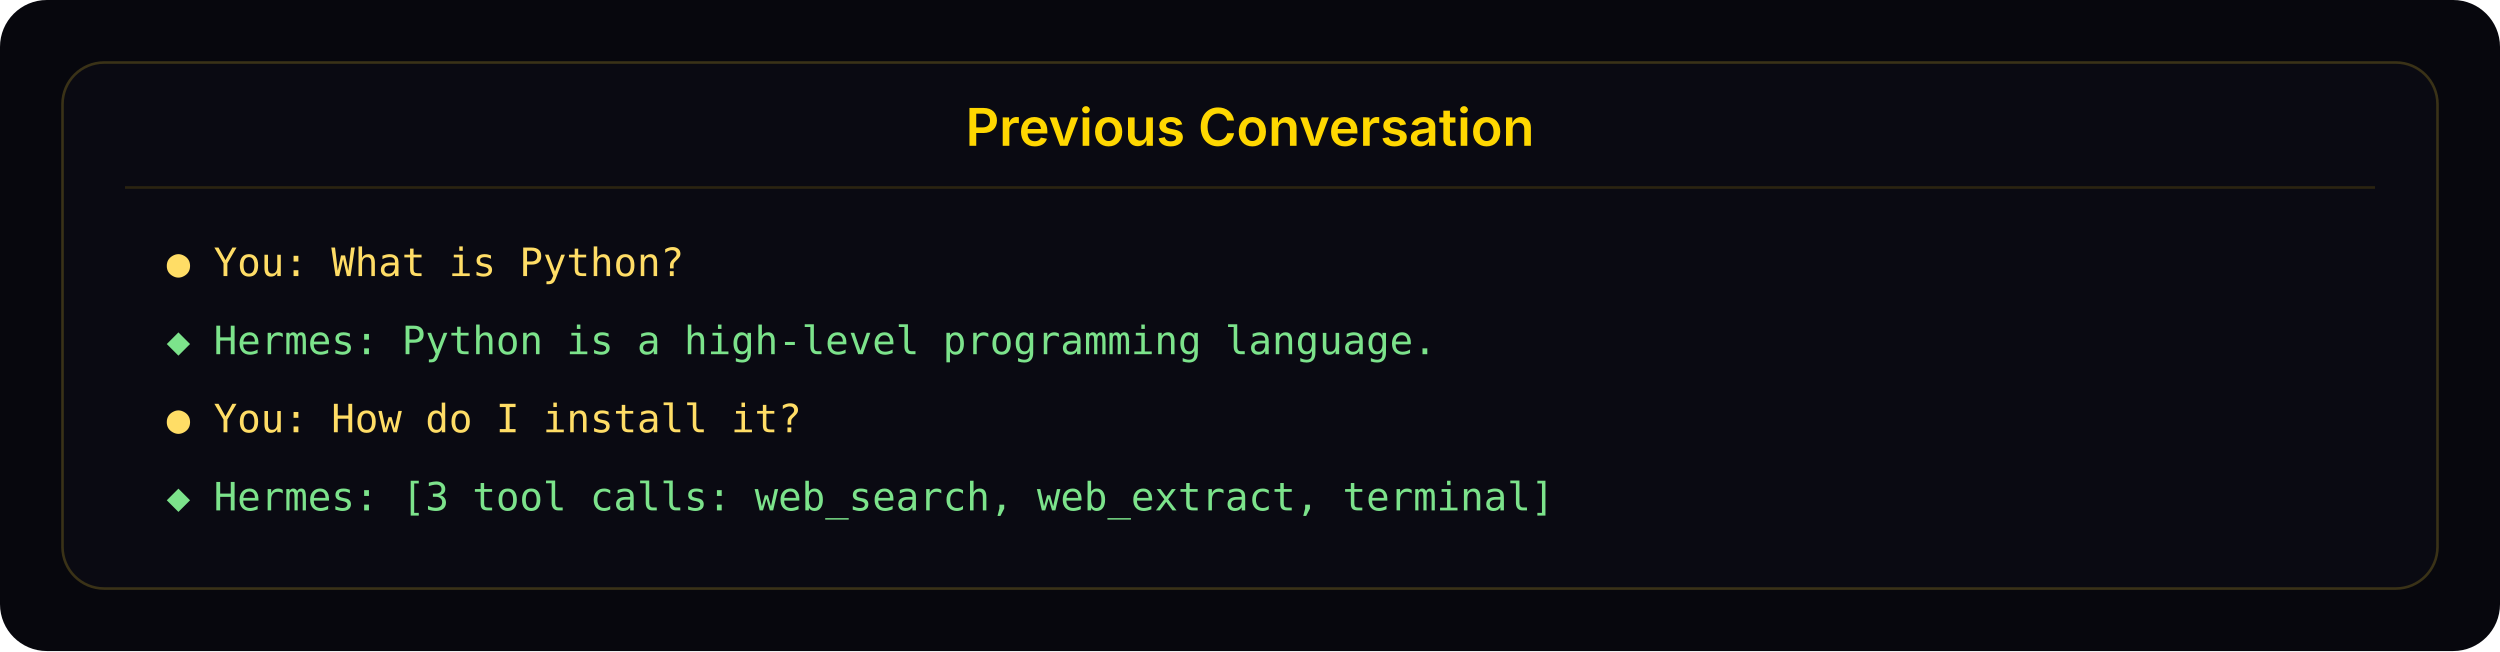
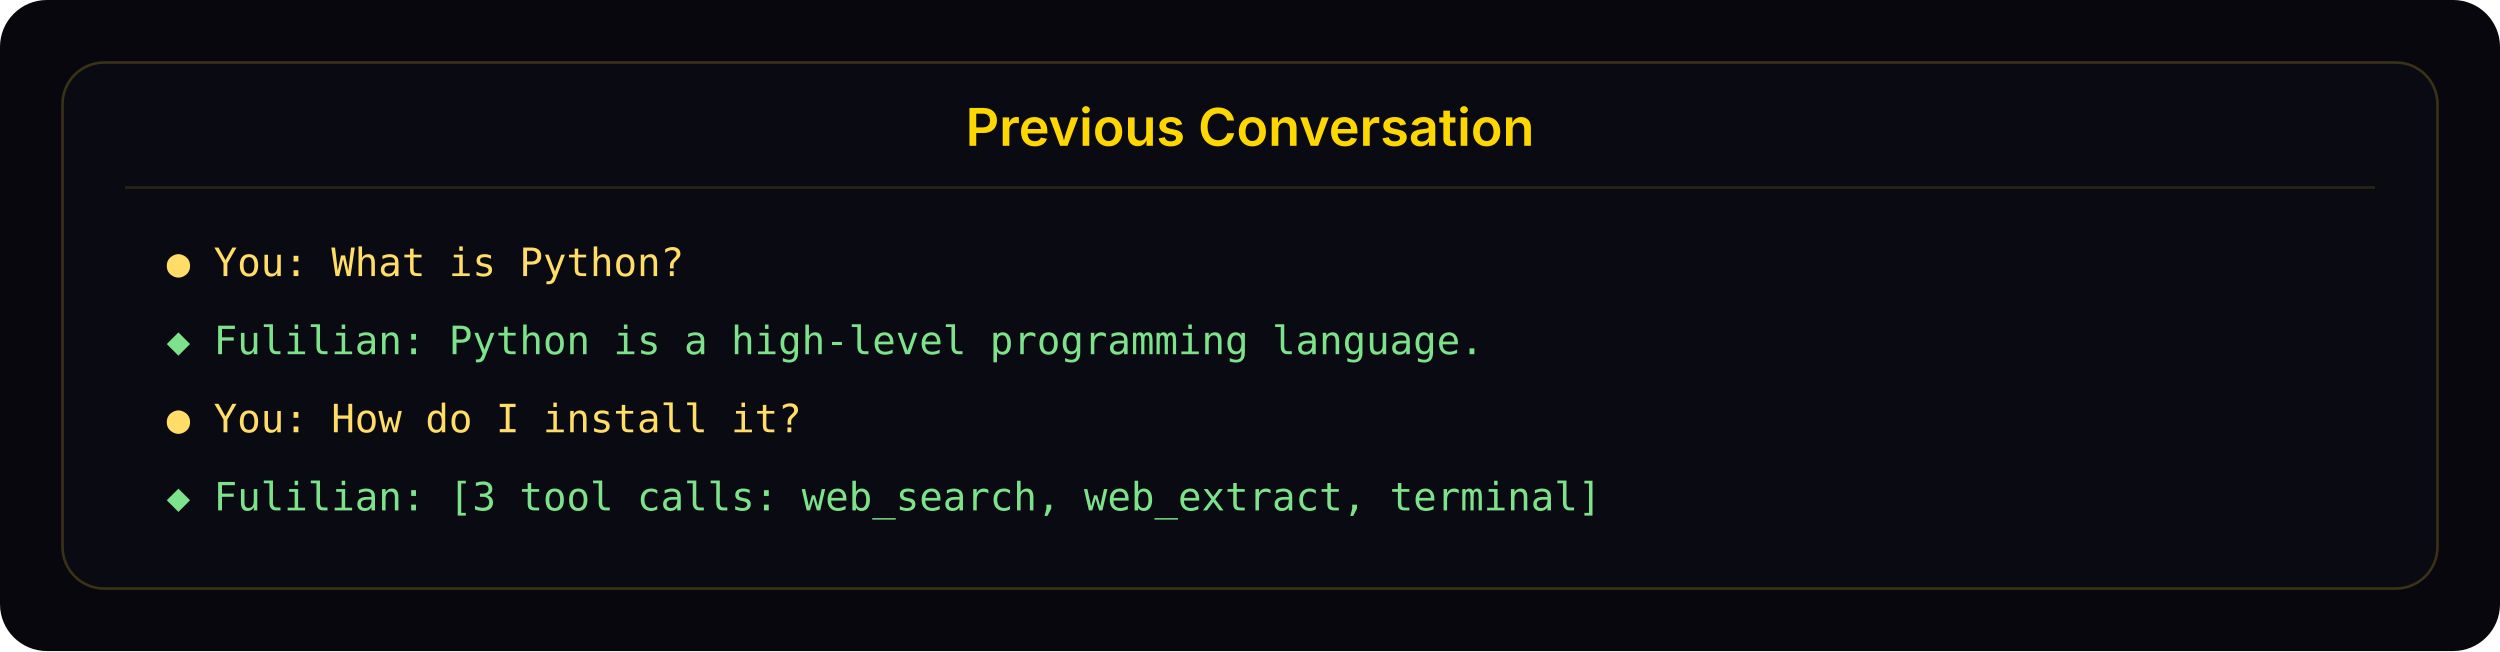
<svg xmlns="http://www.w3.org/2000/svg" width="960" height="250" viewBox="0 0 960 250" role="img" aria-labelledby="title desc">
  <rect width="960" height="250" rx="18" fill="#07070d" />
  <rect x="24" y="24" width="912" height="202" rx="16" fill="#0a0a12" stroke="#3a3217" />
  <text x="480" y="56" text-anchor="middle" fill="#ffd700" font-family="Inter, sans-serif" font-size="20" font-weight="600">Previous Conversation</text>
  <line x1="48" y1="72" x2="912" y2="72" stroke="#2b2410" />
  <text x="64" y="106" fill="#ffdd66" font-family="JetBrains Mono, monospace" font-size="15">● You: What is Python?</text>
-   <text x="64" y="136" fill="#7ce38b" font-family="JetBrains Mono, monospace" font-size="15">◆ Hermes: Python is a high-level programming language.</text>
+   <text x="64" y="136" fill="#7ce38b" font-family="JetBrains Mono, monospace" font-size="15">◆ Fulilian: Python is a high-level programming language.</text>
  <text x="64" y="166" fill="#ffdd66" font-family="JetBrains Mono, monospace" font-size="15">● You: How do I install it?</text>
-   <text x="64" y="196" fill="#7ce38b" font-family="JetBrains Mono, monospace" font-size="15">◆ Hermes: [3 tool calls: web_search, web_extract, terminal]</text>
+   <text x="64" y="196" fill="#7ce38b" font-family="JetBrains Mono, monospace" font-size="15">◆ Fulilian: [3 tool calls: web_search, web_extract, terminal]</text>
</svg>
